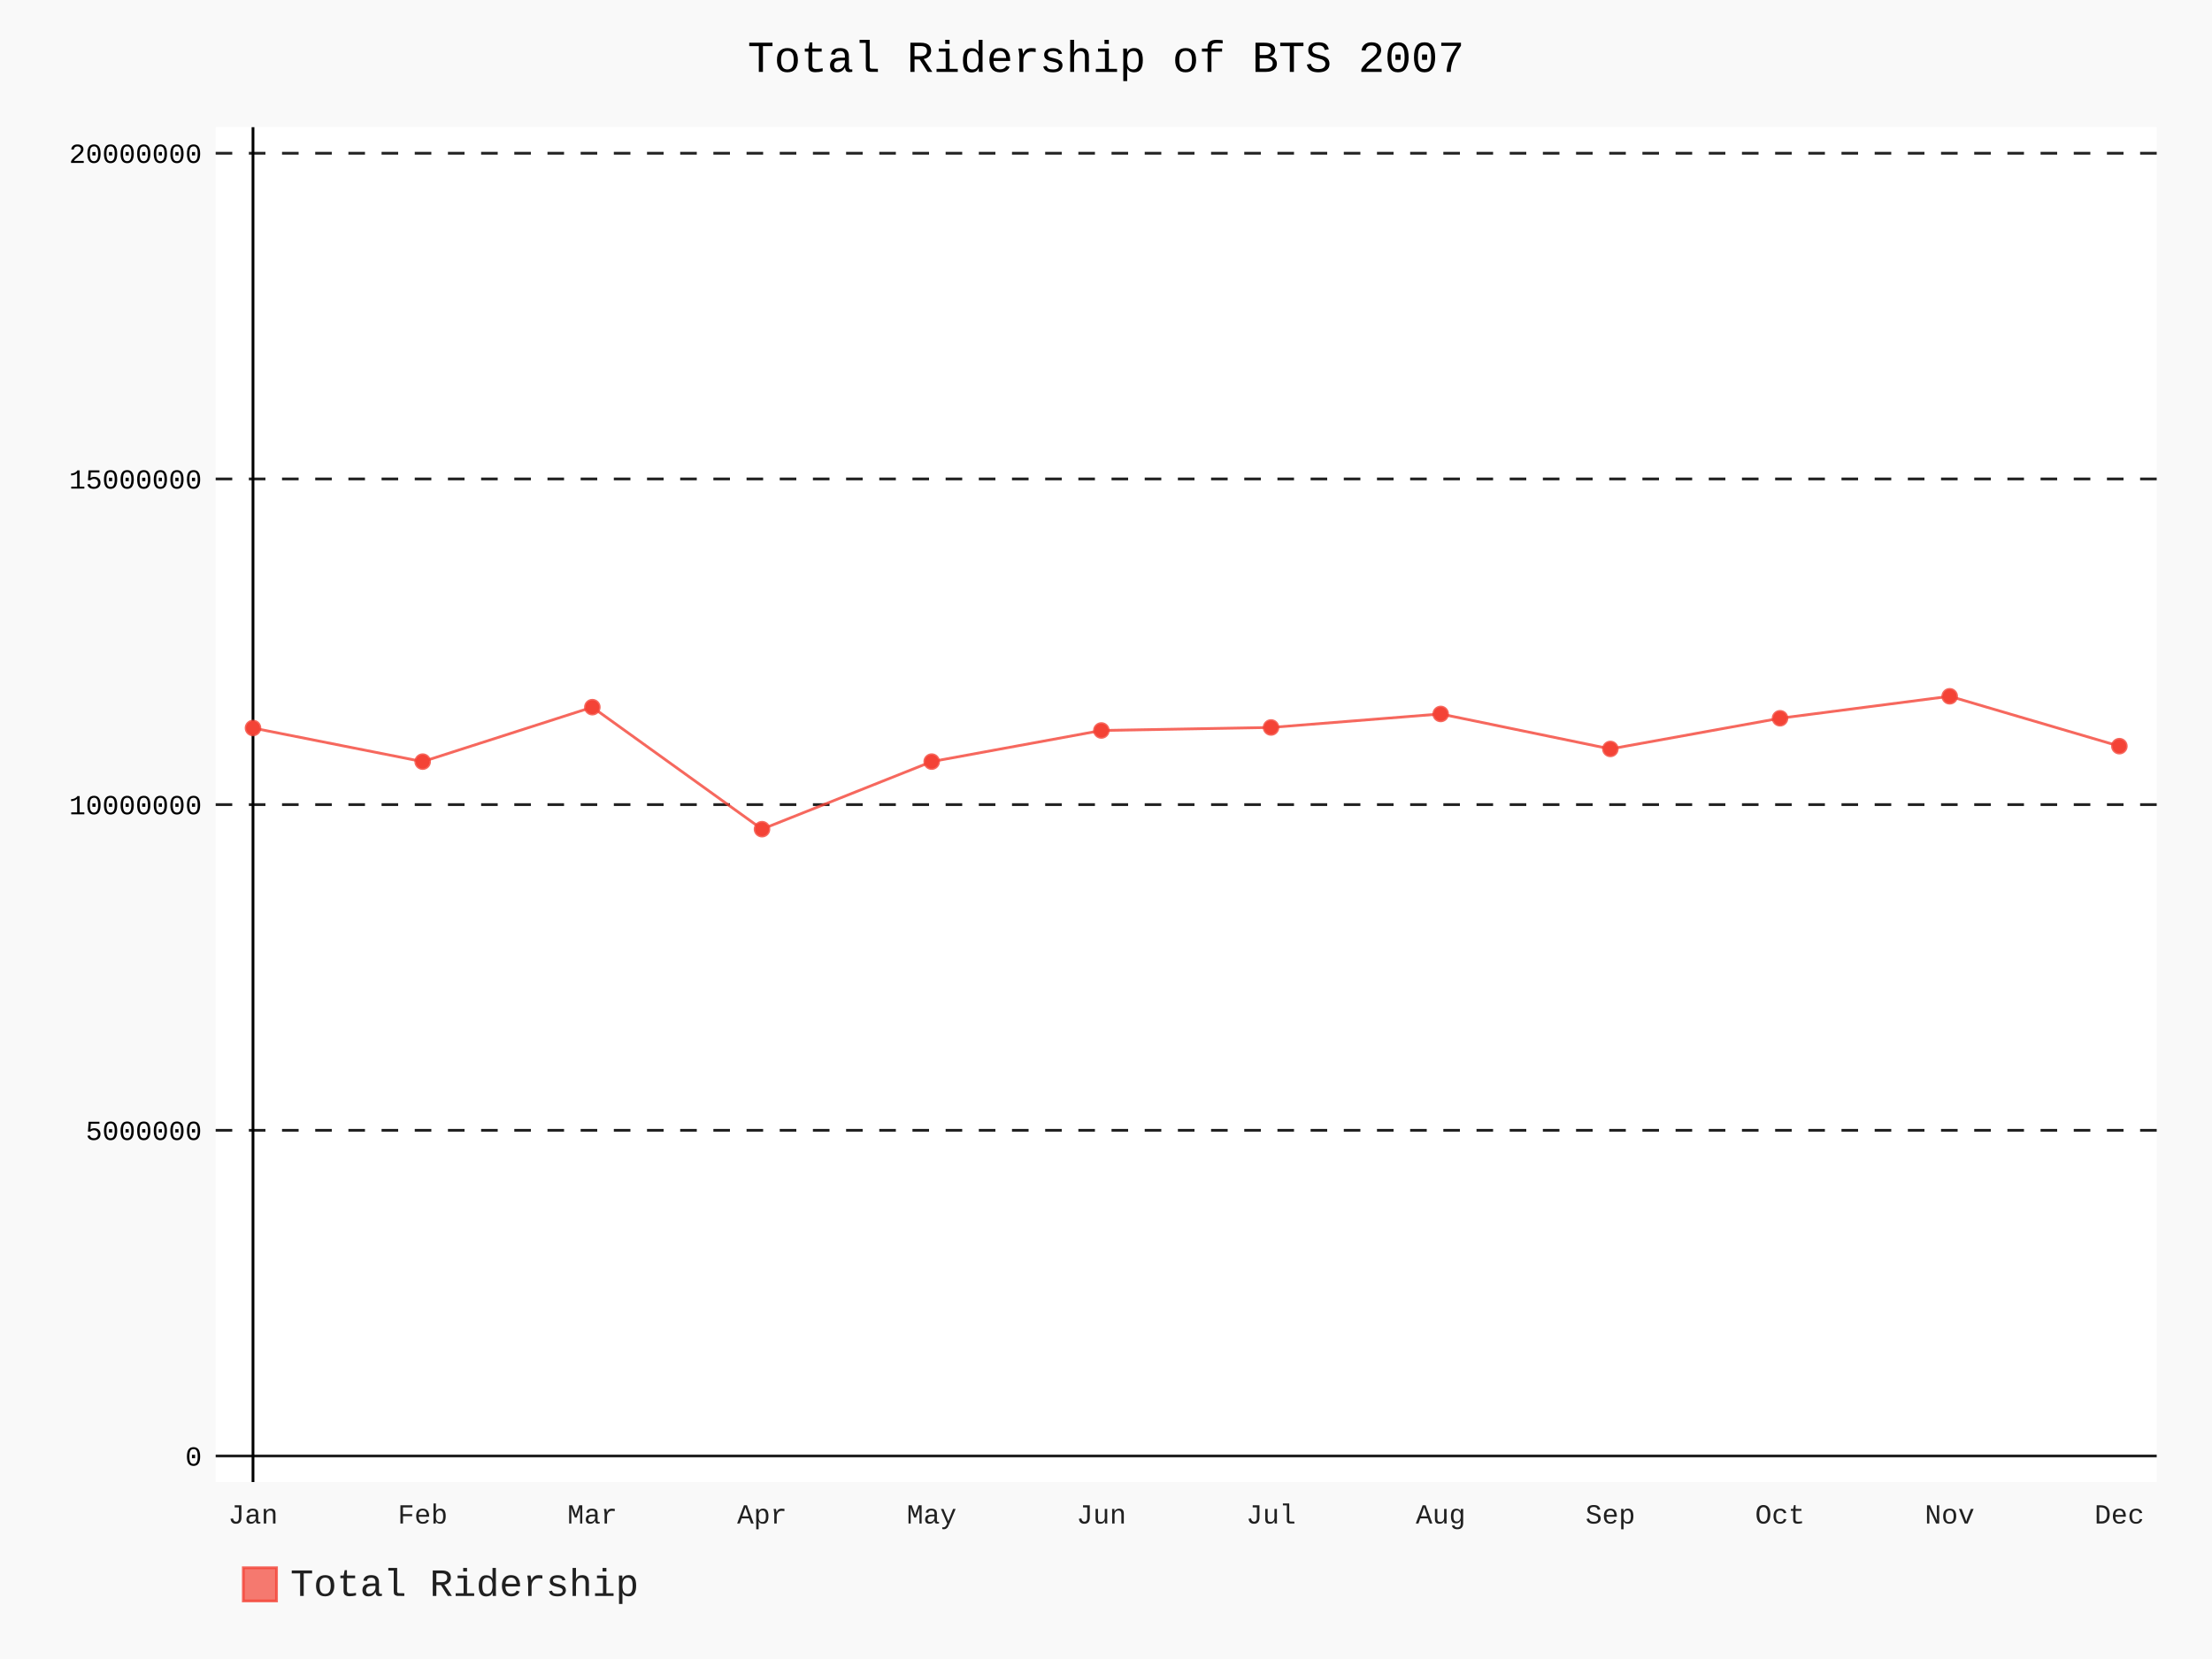
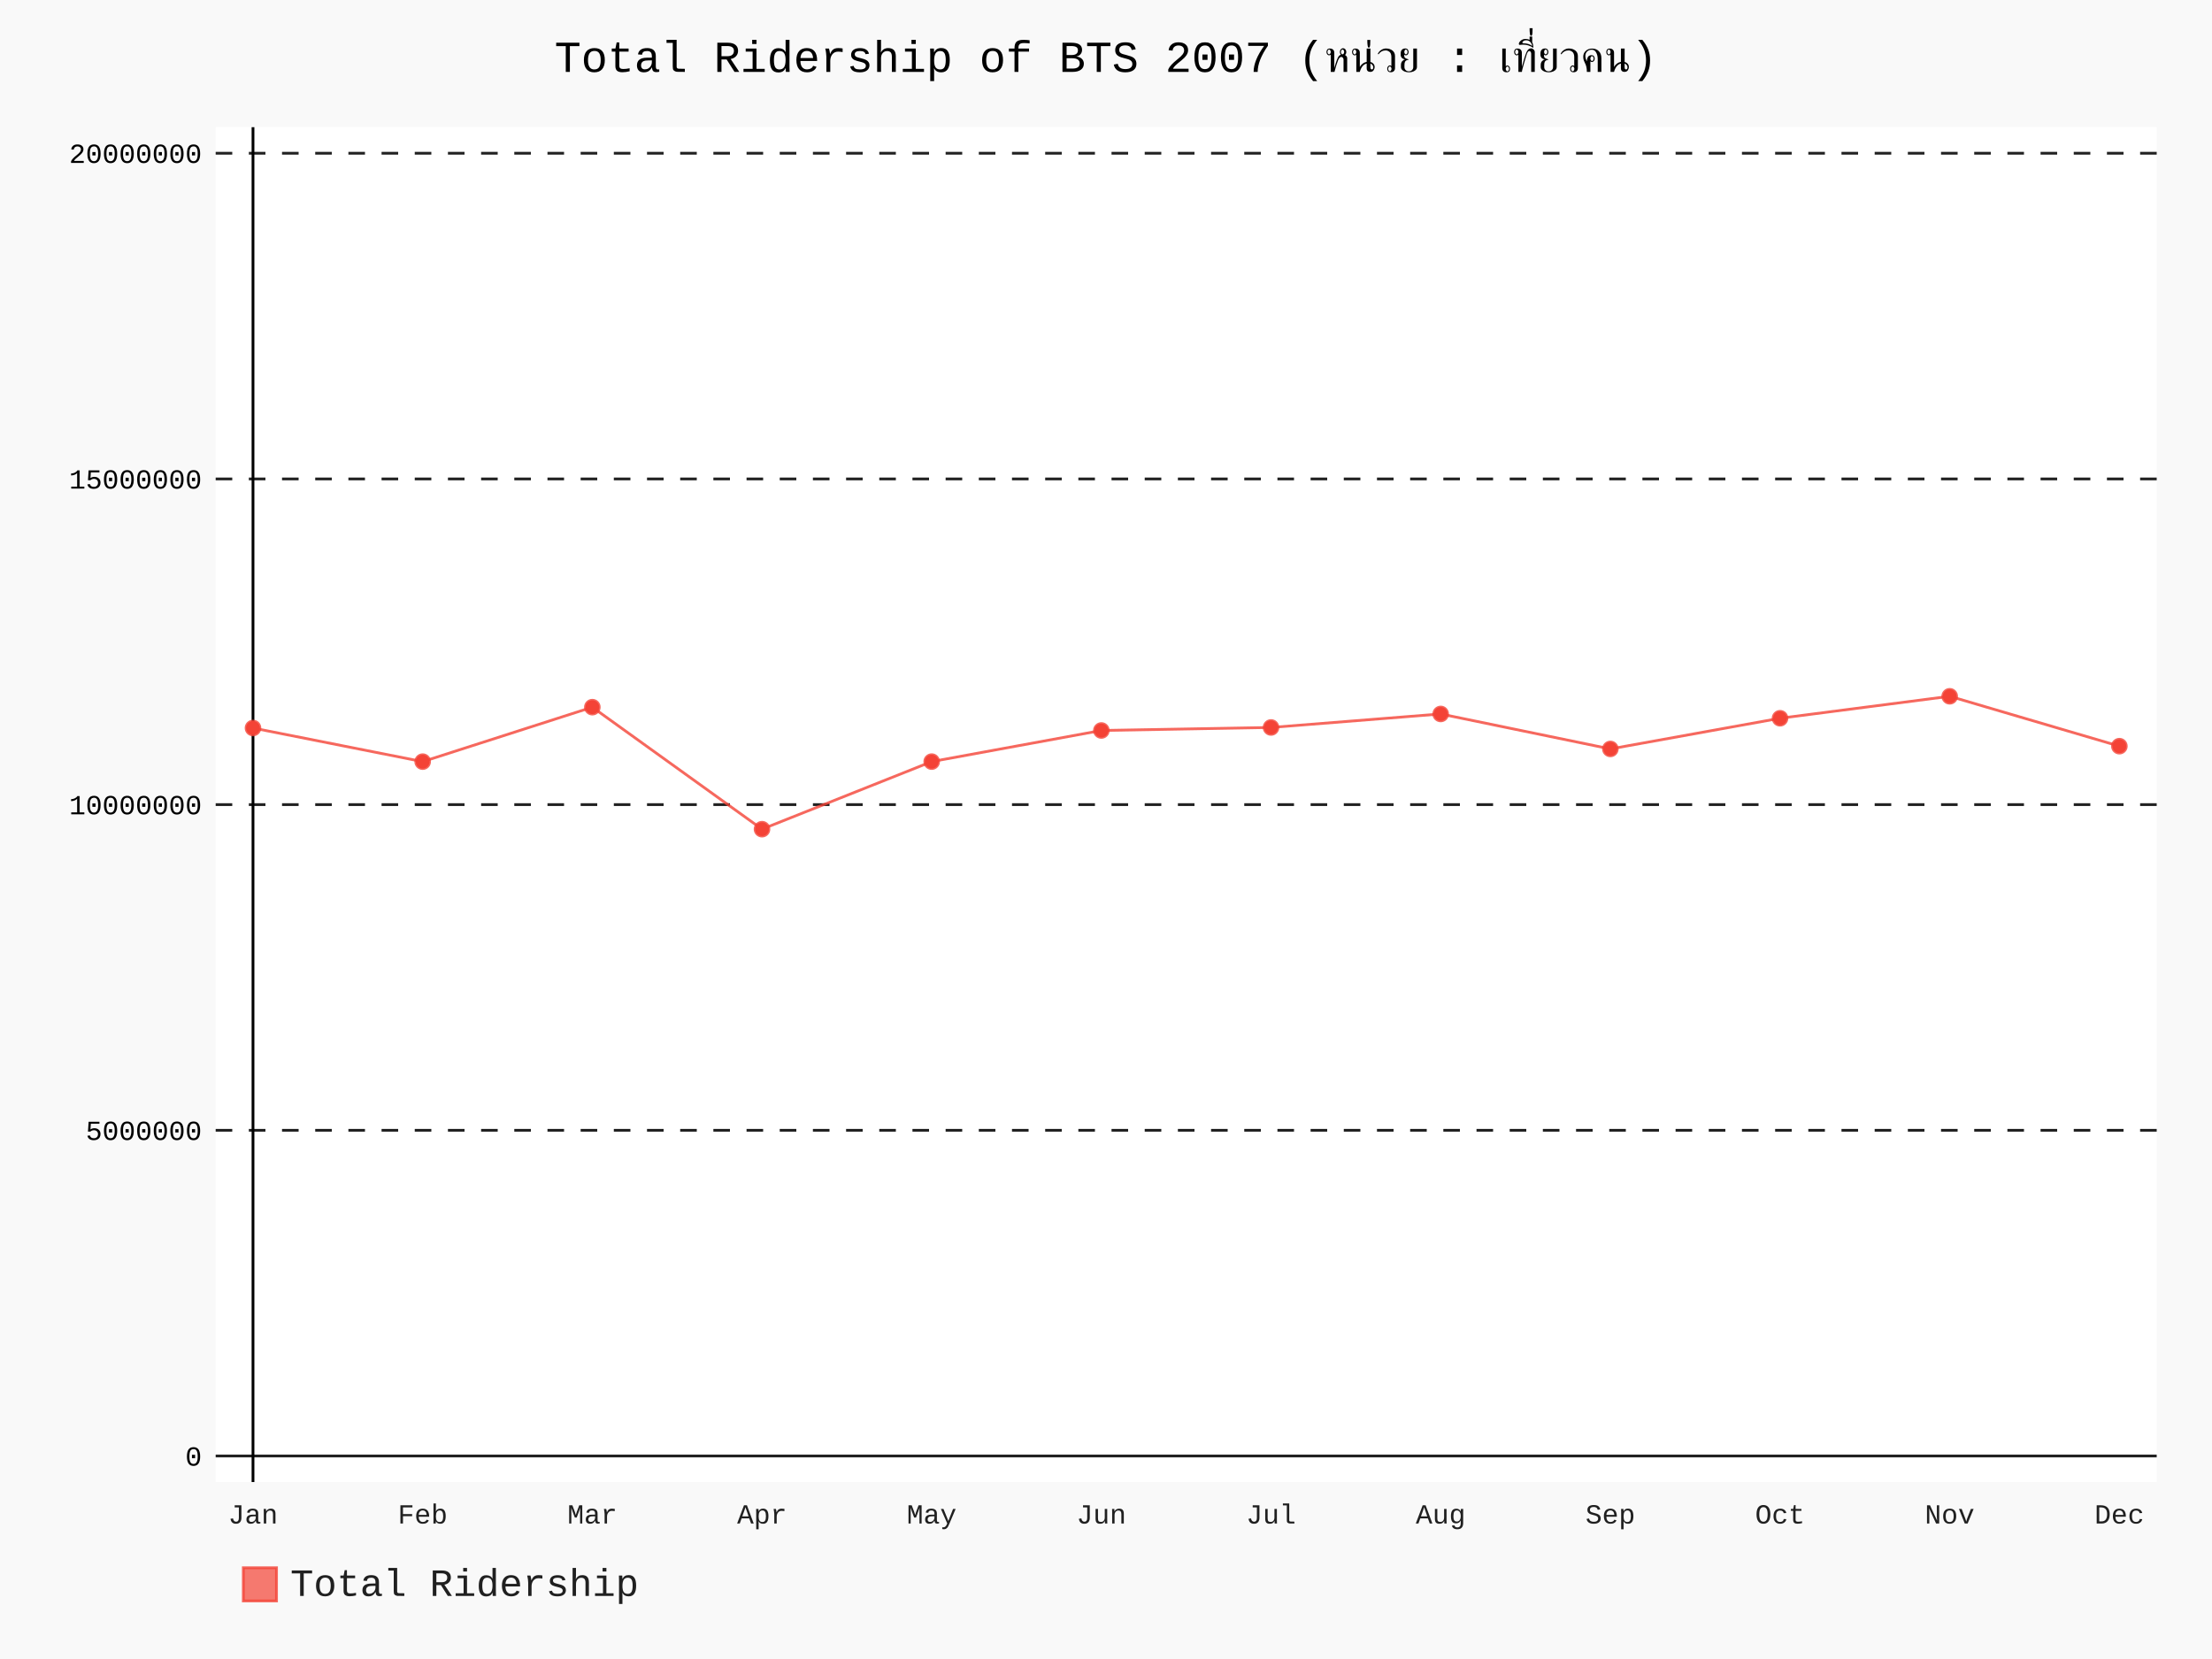
- <svg xmlns="http://www.w3.org/2000/svg" class="pygal-chart" id="chart-48bf9280-859a-4b88-b7b2-96f8d39198c8" viewBox="0 0 800 600">
+ <svg xmlns="http://www.w3.org/2000/svg" class="pygal-chart" id="chart-d81f665b-b806-443d-b69e-6156e9536184" viewBox="0 0 800 600">
  <defs>
-     <style type="text/css">#chart-48bf9280-859a-4b88-b7b2-96f8d39198c8{-webkit-user-select:none;-webkit-font-smoothing:antialiased;font-family:Consolas,"Liberation Mono",Menlo,Courier,monospace}#chart-48bf9280-859a-4b88-b7b2-96f8d39198c8 .title{font-family:Consolas,"Liberation Mono",Menlo,Courier,monospace;font-size:16px}#chart-48bf9280-859a-4b88-b7b2-96f8d39198c8 .legends .legend text{font-family:Consolas,"Liberation Mono",Menlo,Courier,monospace;font-size:14px}#chart-48bf9280-859a-4b88-b7b2-96f8d39198c8 .axis text{font-family:Consolas,"Liberation Mono",Menlo,Courier,monospace;font-size:10px}#chart-48bf9280-859a-4b88-b7b2-96f8d39198c8 .axis text.major{font-family:Consolas,"Liberation Mono",Menlo,Courier,monospace;font-size:10px}#chart-48bf9280-859a-4b88-b7b2-96f8d39198c8 .text-overlay text.value{font-family:Consolas,"Liberation Mono",Menlo,Courier,monospace;font-size:16px}#chart-48bf9280-859a-4b88-b7b2-96f8d39198c8 .text-overlay text.label{font-family:Consolas,"Liberation Mono",Menlo,Courier,monospace;font-size:10px}#chart-48bf9280-859a-4b88-b7b2-96f8d39198c8 .tooltip{font-family:Consolas,"Liberation Mono",Menlo,Courier,monospace;font-size:14px}#chart-48bf9280-859a-4b88-b7b2-96f8d39198c8 text.no_data{font-family:Consolas,"Liberation Mono",Menlo,Courier,monospace;font-size:64px}
- #chart-48bf9280-859a-4b88-b7b2-96f8d39198c8{background-color:rgba(249,249,249,1)}#chart-48bf9280-859a-4b88-b7b2-96f8d39198c8 path,#chart-48bf9280-859a-4b88-b7b2-96f8d39198c8 line,#chart-48bf9280-859a-4b88-b7b2-96f8d39198c8 rect,#chart-48bf9280-859a-4b88-b7b2-96f8d39198c8 circle{-webkit-transition:150ms;-moz-transition:150ms;transition:150ms}#chart-48bf9280-859a-4b88-b7b2-96f8d39198c8 .graph &gt; .background{fill:rgba(249,249,249,1)}#chart-48bf9280-859a-4b88-b7b2-96f8d39198c8 .plot &gt; .background{fill:rgba(255,255,255,1)}#chart-48bf9280-859a-4b88-b7b2-96f8d39198c8 .graph{fill:rgba(0,0,0,.87)}#chart-48bf9280-859a-4b88-b7b2-96f8d39198c8 text.no_data{fill:rgba(0,0,0,1)}#chart-48bf9280-859a-4b88-b7b2-96f8d39198c8 .title{fill:rgba(0,0,0,1)}#chart-48bf9280-859a-4b88-b7b2-96f8d39198c8 .legends .legend text{fill:rgba(0,0,0,.87)}#chart-48bf9280-859a-4b88-b7b2-96f8d39198c8 .legends .legend:hover text{fill:rgba(0,0,0,1)}#chart-48bf9280-859a-4b88-b7b2-96f8d39198c8 .axis .line{stroke:rgba(0,0,0,1)}#chart-48bf9280-859a-4b88-b7b2-96f8d39198c8 .axis .guide.line{stroke:rgba(0,0,0,.54)}#chart-48bf9280-859a-4b88-b7b2-96f8d39198c8 .axis .major.line{stroke:rgba(0,0,0,.87)}#chart-48bf9280-859a-4b88-b7b2-96f8d39198c8 .axis text.major{fill:rgba(0,0,0,1)}#chart-48bf9280-859a-4b88-b7b2-96f8d39198c8 .axis.y .guides:hover .guide.line,#chart-48bf9280-859a-4b88-b7b2-96f8d39198c8 .line-graph .axis.x .guides:hover .guide.line,#chart-48bf9280-859a-4b88-b7b2-96f8d39198c8 .stackedline-graph .axis.x .guides:hover .guide.line,#chart-48bf9280-859a-4b88-b7b2-96f8d39198c8 .xy-graph .axis.x .guides:hover .guide.line{stroke:rgba(0,0,0,1)}#chart-48bf9280-859a-4b88-b7b2-96f8d39198c8 .axis .guides:hover text{fill:rgba(0,0,0,1)}#chart-48bf9280-859a-4b88-b7b2-96f8d39198c8 .reactive{fill-opacity:.7;stroke-opacity:.8}#chart-48bf9280-859a-4b88-b7b2-96f8d39198c8 .ci{stroke:rgba(0,0,0,.87)}#chart-48bf9280-859a-4b88-b7b2-96f8d39198c8 .reactive.active,#chart-48bf9280-859a-4b88-b7b2-96f8d39198c8 .active .reactive{fill-opacity:.8;stroke-opacity:.9;stroke-width:4}#chart-48bf9280-859a-4b88-b7b2-96f8d39198c8 .ci .reactive.active{stroke-width:1.5}#chart-48bf9280-859a-4b88-b7b2-96f8d39198c8 .series text{fill:rgba(0,0,0,1)}#chart-48bf9280-859a-4b88-b7b2-96f8d39198c8 .tooltip rect{fill:rgba(255,255,255,1);stroke:rgba(0,0,0,1);-webkit-transition:opacity 150ms;-moz-transition:opacity 150ms;transition:opacity 150ms}#chart-48bf9280-859a-4b88-b7b2-96f8d39198c8 .tooltip .label{fill:rgba(0,0,0,.87)}#chart-48bf9280-859a-4b88-b7b2-96f8d39198c8 .tooltip .label{fill:rgba(0,0,0,.87)}#chart-48bf9280-859a-4b88-b7b2-96f8d39198c8 .tooltip .legend{font-size:.8em;fill:rgba(0,0,0,.54)}#chart-48bf9280-859a-4b88-b7b2-96f8d39198c8 .tooltip .x_label{font-size:.6em;fill:rgba(0,0,0,1)}#chart-48bf9280-859a-4b88-b7b2-96f8d39198c8 .tooltip .xlink{font-size:.5em;text-decoration:underline}#chart-48bf9280-859a-4b88-b7b2-96f8d39198c8 .tooltip .value{font-size:1.5em}#chart-48bf9280-859a-4b88-b7b2-96f8d39198c8 .bound{font-size:.5em}#chart-48bf9280-859a-4b88-b7b2-96f8d39198c8 .max-value{font-size:.75em;fill:rgba(0,0,0,.54)}#chart-48bf9280-859a-4b88-b7b2-96f8d39198c8 .map-element{fill:rgba(255,255,255,1);stroke:rgba(0,0,0,.54) !important}#chart-48bf9280-859a-4b88-b7b2-96f8d39198c8 .map-element .reactive{fill-opacity:inherit;stroke-opacity:inherit}#chart-48bf9280-859a-4b88-b7b2-96f8d39198c8 .color-0,#chart-48bf9280-859a-4b88-b7b2-96f8d39198c8 .color-0 a:visited{stroke:#F44336;fill:#F44336}#chart-48bf9280-859a-4b88-b7b2-96f8d39198c8 .text-overlay .color-0 text{fill:black}
- #chart-48bf9280-859a-4b88-b7b2-96f8d39198c8 text.no_data{text-anchor:middle}#chart-48bf9280-859a-4b88-b7b2-96f8d39198c8 .guide.line{fill:none}#chart-48bf9280-859a-4b88-b7b2-96f8d39198c8 .centered{text-anchor:middle}#chart-48bf9280-859a-4b88-b7b2-96f8d39198c8 .title{text-anchor:middle}#chart-48bf9280-859a-4b88-b7b2-96f8d39198c8 .legends .legend text{fill-opacity:1}#chart-48bf9280-859a-4b88-b7b2-96f8d39198c8 .axis.x text{text-anchor:middle}#chart-48bf9280-859a-4b88-b7b2-96f8d39198c8 .axis.x:not(.web) text[transform]{text-anchor:start}#chart-48bf9280-859a-4b88-b7b2-96f8d39198c8 .axis.x:not(.web) text[transform].backwards{text-anchor:end}#chart-48bf9280-859a-4b88-b7b2-96f8d39198c8 .axis.y text{text-anchor:end}#chart-48bf9280-859a-4b88-b7b2-96f8d39198c8 .axis.y text[transform].backwards{text-anchor:start}#chart-48bf9280-859a-4b88-b7b2-96f8d39198c8 .axis.y2 text{text-anchor:start}#chart-48bf9280-859a-4b88-b7b2-96f8d39198c8 .axis.y2 text[transform].backwards{text-anchor:end}#chart-48bf9280-859a-4b88-b7b2-96f8d39198c8 .axis .guide.line{stroke-dasharray:4,4}#chart-48bf9280-859a-4b88-b7b2-96f8d39198c8 .axis .major.guide.line{stroke-dasharray:6,6}#chart-48bf9280-859a-4b88-b7b2-96f8d39198c8 .horizontal .axis.y .guide.line,#chart-48bf9280-859a-4b88-b7b2-96f8d39198c8 .horizontal .axis.y2 .guide.line,#chart-48bf9280-859a-4b88-b7b2-96f8d39198c8 .vertical .axis.x .guide.line{opacity:0}#chart-48bf9280-859a-4b88-b7b2-96f8d39198c8 .horizontal .axis.always_show .guide.line,#chart-48bf9280-859a-4b88-b7b2-96f8d39198c8 .vertical .axis.always_show .guide.line{opacity:1 !important}#chart-48bf9280-859a-4b88-b7b2-96f8d39198c8 .axis.y .guides:hover .guide.line,#chart-48bf9280-859a-4b88-b7b2-96f8d39198c8 .axis.y2 .guides:hover .guide.line,#chart-48bf9280-859a-4b88-b7b2-96f8d39198c8 .axis.x .guides:hover .guide.line{opacity:1}#chart-48bf9280-859a-4b88-b7b2-96f8d39198c8 .axis .guides:hover text{opacity:1}#chart-48bf9280-859a-4b88-b7b2-96f8d39198c8 .nofill{fill:none}#chart-48bf9280-859a-4b88-b7b2-96f8d39198c8 .subtle-fill{fill-opacity:.2}#chart-48bf9280-859a-4b88-b7b2-96f8d39198c8 .dot{stroke-width:1px;fill-opacity:1}#chart-48bf9280-859a-4b88-b7b2-96f8d39198c8 .dot.active{stroke-width:5px}#chart-48bf9280-859a-4b88-b7b2-96f8d39198c8 .dot.negative{fill:transparent}#chart-48bf9280-859a-4b88-b7b2-96f8d39198c8 text,#chart-48bf9280-859a-4b88-b7b2-96f8d39198c8 tspan{stroke:none !important}#chart-48bf9280-859a-4b88-b7b2-96f8d39198c8 .series text.active{opacity:1}#chart-48bf9280-859a-4b88-b7b2-96f8d39198c8 .tooltip rect{fill-opacity:.95;stroke-width:.5}#chart-48bf9280-859a-4b88-b7b2-96f8d39198c8 .tooltip text{fill-opacity:1}#chart-48bf9280-859a-4b88-b7b2-96f8d39198c8 .showable{visibility:hidden}#chart-48bf9280-859a-4b88-b7b2-96f8d39198c8 .showable.shown{visibility:visible}#chart-48bf9280-859a-4b88-b7b2-96f8d39198c8 .gauge-background{fill:rgba(229,229,229,1);stroke:none}#chart-48bf9280-859a-4b88-b7b2-96f8d39198c8 .bg-lines{stroke:rgba(249,249,249,1);stroke-width:2px}</style>
+     <style type="text/css">#chart-d81f665b-b806-443d-b69e-6156e9536184{-webkit-user-select:none;-webkit-font-smoothing:antialiased;font-family:Consolas,"Liberation Mono",Menlo,Courier,monospace}#chart-d81f665b-b806-443d-b69e-6156e9536184 .title{font-family:Consolas,"Liberation Mono",Menlo,Courier,monospace;font-size:16px}#chart-d81f665b-b806-443d-b69e-6156e9536184 .legends .legend text{font-family:Consolas,"Liberation Mono",Menlo,Courier,monospace;font-size:14px}#chart-d81f665b-b806-443d-b69e-6156e9536184 .axis text{font-family:Consolas,"Liberation Mono",Menlo,Courier,monospace;font-size:10px}#chart-d81f665b-b806-443d-b69e-6156e9536184 .axis text.major{font-family:Consolas,"Liberation Mono",Menlo,Courier,monospace;font-size:10px}#chart-d81f665b-b806-443d-b69e-6156e9536184 .text-overlay text.value{font-family:Consolas,"Liberation Mono",Menlo,Courier,monospace;font-size:16px}#chart-d81f665b-b806-443d-b69e-6156e9536184 .text-overlay text.label{font-family:Consolas,"Liberation Mono",Menlo,Courier,monospace;font-size:10px}#chart-d81f665b-b806-443d-b69e-6156e9536184 .tooltip{font-family:Consolas,"Liberation Mono",Menlo,Courier,monospace;font-size:14px}#chart-d81f665b-b806-443d-b69e-6156e9536184 text.no_data{font-family:Consolas,"Liberation Mono",Menlo,Courier,monospace;font-size:64px}
+ #chart-d81f665b-b806-443d-b69e-6156e9536184{background-color:rgba(249,249,249,1)}#chart-d81f665b-b806-443d-b69e-6156e9536184 path,#chart-d81f665b-b806-443d-b69e-6156e9536184 line,#chart-d81f665b-b806-443d-b69e-6156e9536184 rect,#chart-d81f665b-b806-443d-b69e-6156e9536184 circle{-webkit-transition:150ms;-moz-transition:150ms;transition:150ms}#chart-d81f665b-b806-443d-b69e-6156e9536184 .graph &gt; .background{fill:rgba(249,249,249,1)}#chart-d81f665b-b806-443d-b69e-6156e9536184 .plot &gt; .background{fill:rgba(255,255,255,1)}#chart-d81f665b-b806-443d-b69e-6156e9536184 .graph{fill:rgba(0,0,0,.87)}#chart-d81f665b-b806-443d-b69e-6156e9536184 text.no_data{fill:rgba(0,0,0,1)}#chart-d81f665b-b806-443d-b69e-6156e9536184 .title{fill:rgba(0,0,0,1)}#chart-d81f665b-b806-443d-b69e-6156e9536184 .legends .legend text{fill:rgba(0,0,0,.87)}#chart-d81f665b-b806-443d-b69e-6156e9536184 .legends .legend:hover text{fill:rgba(0,0,0,1)}#chart-d81f665b-b806-443d-b69e-6156e9536184 .axis .line{stroke:rgba(0,0,0,1)}#chart-d81f665b-b806-443d-b69e-6156e9536184 .axis .guide.line{stroke:rgba(0,0,0,.54)}#chart-d81f665b-b806-443d-b69e-6156e9536184 .axis .major.line{stroke:rgba(0,0,0,.87)}#chart-d81f665b-b806-443d-b69e-6156e9536184 .axis text.major{fill:rgba(0,0,0,1)}#chart-d81f665b-b806-443d-b69e-6156e9536184 .axis.y .guides:hover .guide.line,#chart-d81f665b-b806-443d-b69e-6156e9536184 .line-graph .axis.x .guides:hover .guide.line,#chart-d81f665b-b806-443d-b69e-6156e9536184 .stackedline-graph .axis.x .guides:hover .guide.line,#chart-d81f665b-b806-443d-b69e-6156e9536184 .xy-graph .axis.x .guides:hover .guide.line{stroke:rgba(0,0,0,1)}#chart-d81f665b-b806-443d-b69e-6156e9536184 .axis .guides:hover text{fill:rgba(0,0,0,1)}#chart-d81f665b-b806-443d-b69e-6156e9536184 .reactive{fill-opacity:.7;stroke-opacity:.8}#chart-d81f665b-b806-443d-b69e-6156e9536184 .ci{stroke:rgba(0,0,0,.87)}#chart-d81f665b-b806-443d-b69e-6156e9536184 .reactive.active,#chart-d81f665b-b806-443d-b69e-6156e9536184 .active .reactive{fill-opacity:.8;stroke-opacity:.9;stroke-width:4}#chart-d81f665b-b806-443d-b69e-6156e9536184 .ci .reactive.active{stroke-width:1.5}#chart-d81f665b-b806-443d-b69e-6156e9536184 .series text{fill:rgba(0,0,0,1)}#chart-d81f665b-b806-443d-b69e-6156e9536184 .tooltip rect{fill:rgba(255,255,255,1);stroke:rgba(0,0,0,1);-webkit-transition:opacity 150ms;-moz-transition:opacity 150ms;transition:opacity 150ms}#chart-d81f665b-b806-443d-b69e-6156e9536184 .tooltip .label{fill:rgba(0,0,0,.87)}#chart-d81f665b-b806-443d-b69e-6156e9536184 .tooltip .label{fill:rgba(0,0,0,.87)}#chart-d81f665b-b806-443d-b69e-6156e9536184 .tooltip .legend{font-size:.8em;fill:rgba(0,0,0,.54)}#chart-d81f665b-b806-443d-b69e-6156e9536184 .tooltip .x_label{font-size:.6em;fill:rgba(0,0,0,1)}#chart-d81f665b-b806-443d-b69e-6156e9536184 .tooltip .xlink{font-size:.5em;text-decoration:underline}#chart-d81f665b-b806-443d-b69e-6156e9536184 .tooltip .value{font-size:1.5em}#chart-d81f665b-b806-443d-b69e-6156e9536184 .bound{font-size:.5em}#chart-d81f665b-b806-443d-b69e-6156e9536184 .max-value{font-size:.75em;fill:rgba(0,0,0,.54)}#chart-d81f665b-b806-443d-b69e-6156e9536184 .map-element{fill:rgba(255,255,255,1);stroke:rgba(0,0,0,.54) !important}#chart-d81f665b-b806-443d-b69e-6156e9536184 .map-element .reactive{fill-opacity:inherit;stroke-opacity:inherit}#chart-d81f665b-b806-443d-b69e-6156e9536184 .color-0,#chart-d81f665b-b806-443d-b69e-6156e9536184 .color-0 a:visited{stroke:#F44336;fill:#F44336}#chart-d81f665b-b806-443d-b69e-6156e9536184 .text-overlay .color-0 text{fill:black}
+ #chart-d81f665b-b806-443d-b69e-6156e9536184 text.no_data{text-anchor:middle}#chart-d81f665b-b806-443d-b69e-6156e9536184 .guide.line{fill:none}#chart-d81f665b-b806-443d-b69e-6156e9536184 .centered{text-anchor:middle}#chart-d81f665b-b806-443d-b69e-6156e9536184 .title{text-anchor:middle}#chart-d81f665b-b806-443d-b69e-6156e9536184 .legends .legend text{fill-opacity:1}#chart-d81f665b-b806-443d-b69e-6156e9536184 .axis.x text{text-anchor:middle}#chart-d81f665b-b806-443d-b69e-6156e9536184 .axis.x:not(.web) text[transform]{text-anchor:start}#chart-d81f665b-b806-443d-b69e-6156e9536184 .axis.x:not(.web) text[transform].backwards{text-anchor:end}#chart-d81f665b-b806-443d-b69e-6156e9536184 .axis.y text{text-anchor:end}#chart-d81f665b-b806-443d-b69e-6156e9536184 .axis.y text[transform].backwards{text-anchor:start}#chart-d81f665b-b806-443d-b69e-6156e9536184 .axis.y2 text{text-anchor:start}#chart-d81f665b-b806-443d-b69e-6156e9536184 .axis.y2 text[transform].backwards{text-anchor:end}#chart-d81f665b-b806-443d-b69e-6156e9536184 .axis .guide.line{stroke-dasharray:4,4}#chart-d81f665b-b806-443d-b69e-6156e9536184 .axis .major.guide.line{stroke-dasharray:6,6}#chart-d81f665b-b806-443d-b69e-6156e9536184 .horizontal .axis.y .guide.line,#chart-d81f665b-b806-443d-b69e-6156e9536184 .horizontal .axis.y2 .guide.line,#chart-d81f665b-b806-443d-b69e-6156e9536184 .vertical .axis.x .guide.line{opacity:0}#chart-d81f665b-b806-443d-b69e-6156e9536184 .horizontal .axis.always_show .guide.line,#chart-d81f665b-b806-443d-b69e-6156e9536184 .vertical .axis.always_show .guide.line{opacity:1 !important}#chart-d81f665b-b806-443d-b69e-6156e9536184 .axis.y .guides:hover .guide.line,#chart-d81f665b-b806-443d-b69e-6156e9536184 .axis.y2 .guides:hover .guide.line,#chart-d81f665b-b806-443d-b69e-6156e9536184 .axis.x .guides:hover .guide.line{opacity:1}#chart-d81f665b-b806-443d-b69e-6156e9536184 .axis .guides:hover text{opacity:1}#chart-d81f665b-b806-443d-b69e-6156e9536184 .nofill{fill:none}#chart-d81f665b-b806-443d-b69e-6156e9536184 .subtle-fill{fill-opacity:.2}#chart-d81f665b-b806-443d-b69e-6156e9536184 .dot{stroke-width:1px;fill-opacity:1}#chart-d81f665b-b806-443d-b69e-6156e9536184 .dot.active{stroke-width:5px}#chart-d81f665b-b806-443d-b69e-6156e9536184 .dot.negative{fill:transparent}#chart-d81f665b-b806-443d-b69e-6156e9536184 text,#chart-d81f665b-b806-443d-b69e-6156e9536184 tspan{stroke:none !important}#chart-d81f665b-b806-443d-b69e-6156e9536184 .series text.active{opacity:1}#chart-d81f665b-b806-443d-b69e-6156e9536184 .tooltip rect{fill-opacity:.95;stroke-width:.5}#chart-d81f665b-b806-443d-b69e-6156e9536184 .tooltip text{fill-opacity:1}#chart-d81f665b-b806-443d-b69e-6156e9536184 .showable{visibility:hidden}#chart-d81f665b-b806-443d-b69e-6156e9536184 .showable.shown{visibility:visible}#chart-d81f665b-b806-443d-b69e-6156e9536184 .gauge-background{fill:rgba(229,229,229,1);stroke:none}#chart-d81f665b-b806-443d-b69e-6156e9536184 .bg-lines{stroke:rgba(249,249,249,1);stroke-width:2px}</style>
  </defs>
  <g class="graph line-graph vertical">
    <rect class="background" height="600" width="800" x="0" y="0" />
    <g class="plot" transform="translate(78, 46)">
      <rect class="background" height="490.0" width="702.0" x="0" y="0" />
      <g class="axis y always_show">
        <g class="guides">
          <path class="axis major line" d="M0 480.577 h702" />
          <text class="major" x="-5" y="484.077">0</text>
        </g>
        <g class="guides">
          <path class="major guide line" d="M0 362.788 h702" />
          <text class="major" x="-5" y="366.288">5000000</text>
        </g>
        <g class="guides">
          <path class="major guide line" d="M0 245 h702" />
          <text class="major" x="-5" y="248.5">10000000</text>
        </g>
        <g class="guides">
          <path class="major guide line" d="M0 127.212 h702" />
          <text class="major" x="-5" y="130.712">15000000</text>
        </g>
        <g class="guides">
          <path class="major guide line" d="M0 9.423 h702" />
          <text class="major" x="-5" y="12.923">20000000</text>
        </g>
      </g>
      <g class="axis x">
        <g class="guides">
          <path class="line" d="M13.5 0 v490" />
          <text class="" x="13.5" y="505.0">Jan</text>
        </g>
        <g class="guides">
          <path class="guide line" d="M74.864 0 v490" />
          <text class="" x="74.864" y="505.0">Feb</text>
        </g>
        <g class="guides">
          <path class="guide line" d="M136.227 0 v490" />
          <text class="" x="136.227" y="505.0">Mar</text>
        </g>
        <g class="guides">
          <path class="guide line" d="M197.591 0 v490" />
          <text class="" x="197.591" y="505.0">Apr</text>
        </g>
        <g class="guides">
          <path class="guide line" d="M258.955 0 v490" />
          <text class="" x="258.955" y="505.0">May</text>
        </g>
        <g class="guides">
          <path class="guide line" d="M320.318 0 v490" />
          <text class="" x="320.318" y="505.0">Jun</text>
        </g>
        <g class="guides">
          <path class="guide line" d="M381.682 0 v490" />
          <text class="" x="381.682" y="505.0">Jul</text>
        </g>
        <g class="guides">
          <path class="guide line" d="M443.045 0 v490" />
          <text class="" x="443.045" y="505.0">Aug</text>
        </g>
        <g class="guides">
          <path class="guide line" d="M504.409 0 v490" />
          <text class="" x="504.409" y="505.0">Sep</text>
        </g>
        <g class="guides">
          <path class="guide line" d="M565.773 0 v490" />
          <text class="" x="565.773" y="505.0">Oct</text>
        </g>
        <g class="guides">
          <path class="guide line" d="M627.136 0 v490" />
          <text class="" x="627.136" y="505.0">Nov</text>
        </g>
        <g class="guides">
          <path class="guide line" d="M688.5 0 v490" />
          <text class="" x="688.5" y="505.0">Dec</text>
        </g>
      </g>
      <g class="series serie-0 color-0">
        <path class="line reactive nofill" d="M13.5 217.298 L74.864 229.456 136.227 209.757 197.591 253.882 258.955 229.448 320.318 218.187 381.682 217.097 443.045 212.213 504.409 224.863 565.773 213.766 627.136 205.821 688.5 223.861" />
      </g>
    </g>
    <g class="titles">
-       <text class="title plot_title" x="400.0" y="26">Total Ridership of BTS 2007</text>
+       <text class="title plot_title" x="400.0" y="26">Total Ridership of BTS 2007 (หน่วย : เที่ยวคน)</text>
    </g>
    <g class="plot overlay" transform="translate(78, 46)">
      <g class="series serie-0 color-0">
        <g class="dots">
          <circle class="dot reactive tooltip-trigger" cx="13.5" cy="217.298" r="2.5" />
        </g>
        <g class="dots">
          <circle class="dot reactive tooltip-trigger" cx="74.864" cy="229.456" r="2.5" />
        </g>
        <g class="dots">
          <circle class="dot reactive tooltip-trigger" cx="136.227" cy="209.757" r="2.5" />
        </g>
        <g class="dots">
          <circle class="dot reactive tooltip-trigger" cx="197.591" cy="253.882" r="2.5" />
        </g>
        <g class="dots">
          <circle class="dot reactive tooltip-trigger" cx="258.955" cy="229.448" r="2.5" />
        </g>
        <g class="dots">
          <circle class="dot reactive tooltip-trigger" cx="320.318" cy="218.187" r="2.5" />
        </g>
        <g class="dots">
          <circle class="dot reactive tooltip-trigger" cx="381.682" cy="217.097" r="2.5" />
        </g>
        <g class="dots">
          <circle class="dot reactive tooltip-trigger" cx="443.045" cy="212.213" r="2.5" />
        </g>
        <g class="dots">
          <circle class="dot reactive tooltip-trigger" cx="504.409" cy="224.863" r="2.5" />
        </g>
        <g class="dots">
          <circle class="dot reactive tooltip-trigger" cx="565.773" cy="213.766" r="2.5" />
        </g>
        <g class="dots">
          <circle class="dot reactive tooltip-trigger" cx="627.136" cy="205.821" r="2.5" />
        </g>
        <g class="dots">
          <circle class="dot reactive tooltip-trigger" cx="688.5" cy="223.861" r="2.5" />
        </g>
      </g>
    </g>
    <g class="plot text-overlay" transform="translate(78, 46)">
      <g class="series serie-0 color-0" />
    </g>
    <g class="plot tooltip-overlay" transform="translate(78, 46)">
      <g class="tooltip" style="opacity: 0" transform="translate(0 0)">
        <rect class="tooltip-box" height="0" rx="0" ry="0" width="0" />
        <g class="text" />
      </g>
    </g>
    <g class="legends" transform="translate(88, 566)">
      <g class="legend reactive activate-serie" id="activate-serie-0">
        <rect class="color-0 reactive" height="12" width="12" x="0.0" y="1.0" />
        <text x="17.0" y="11.2">Total Ridership</text>
      </g>
    </g>
  </g>
</svg>
